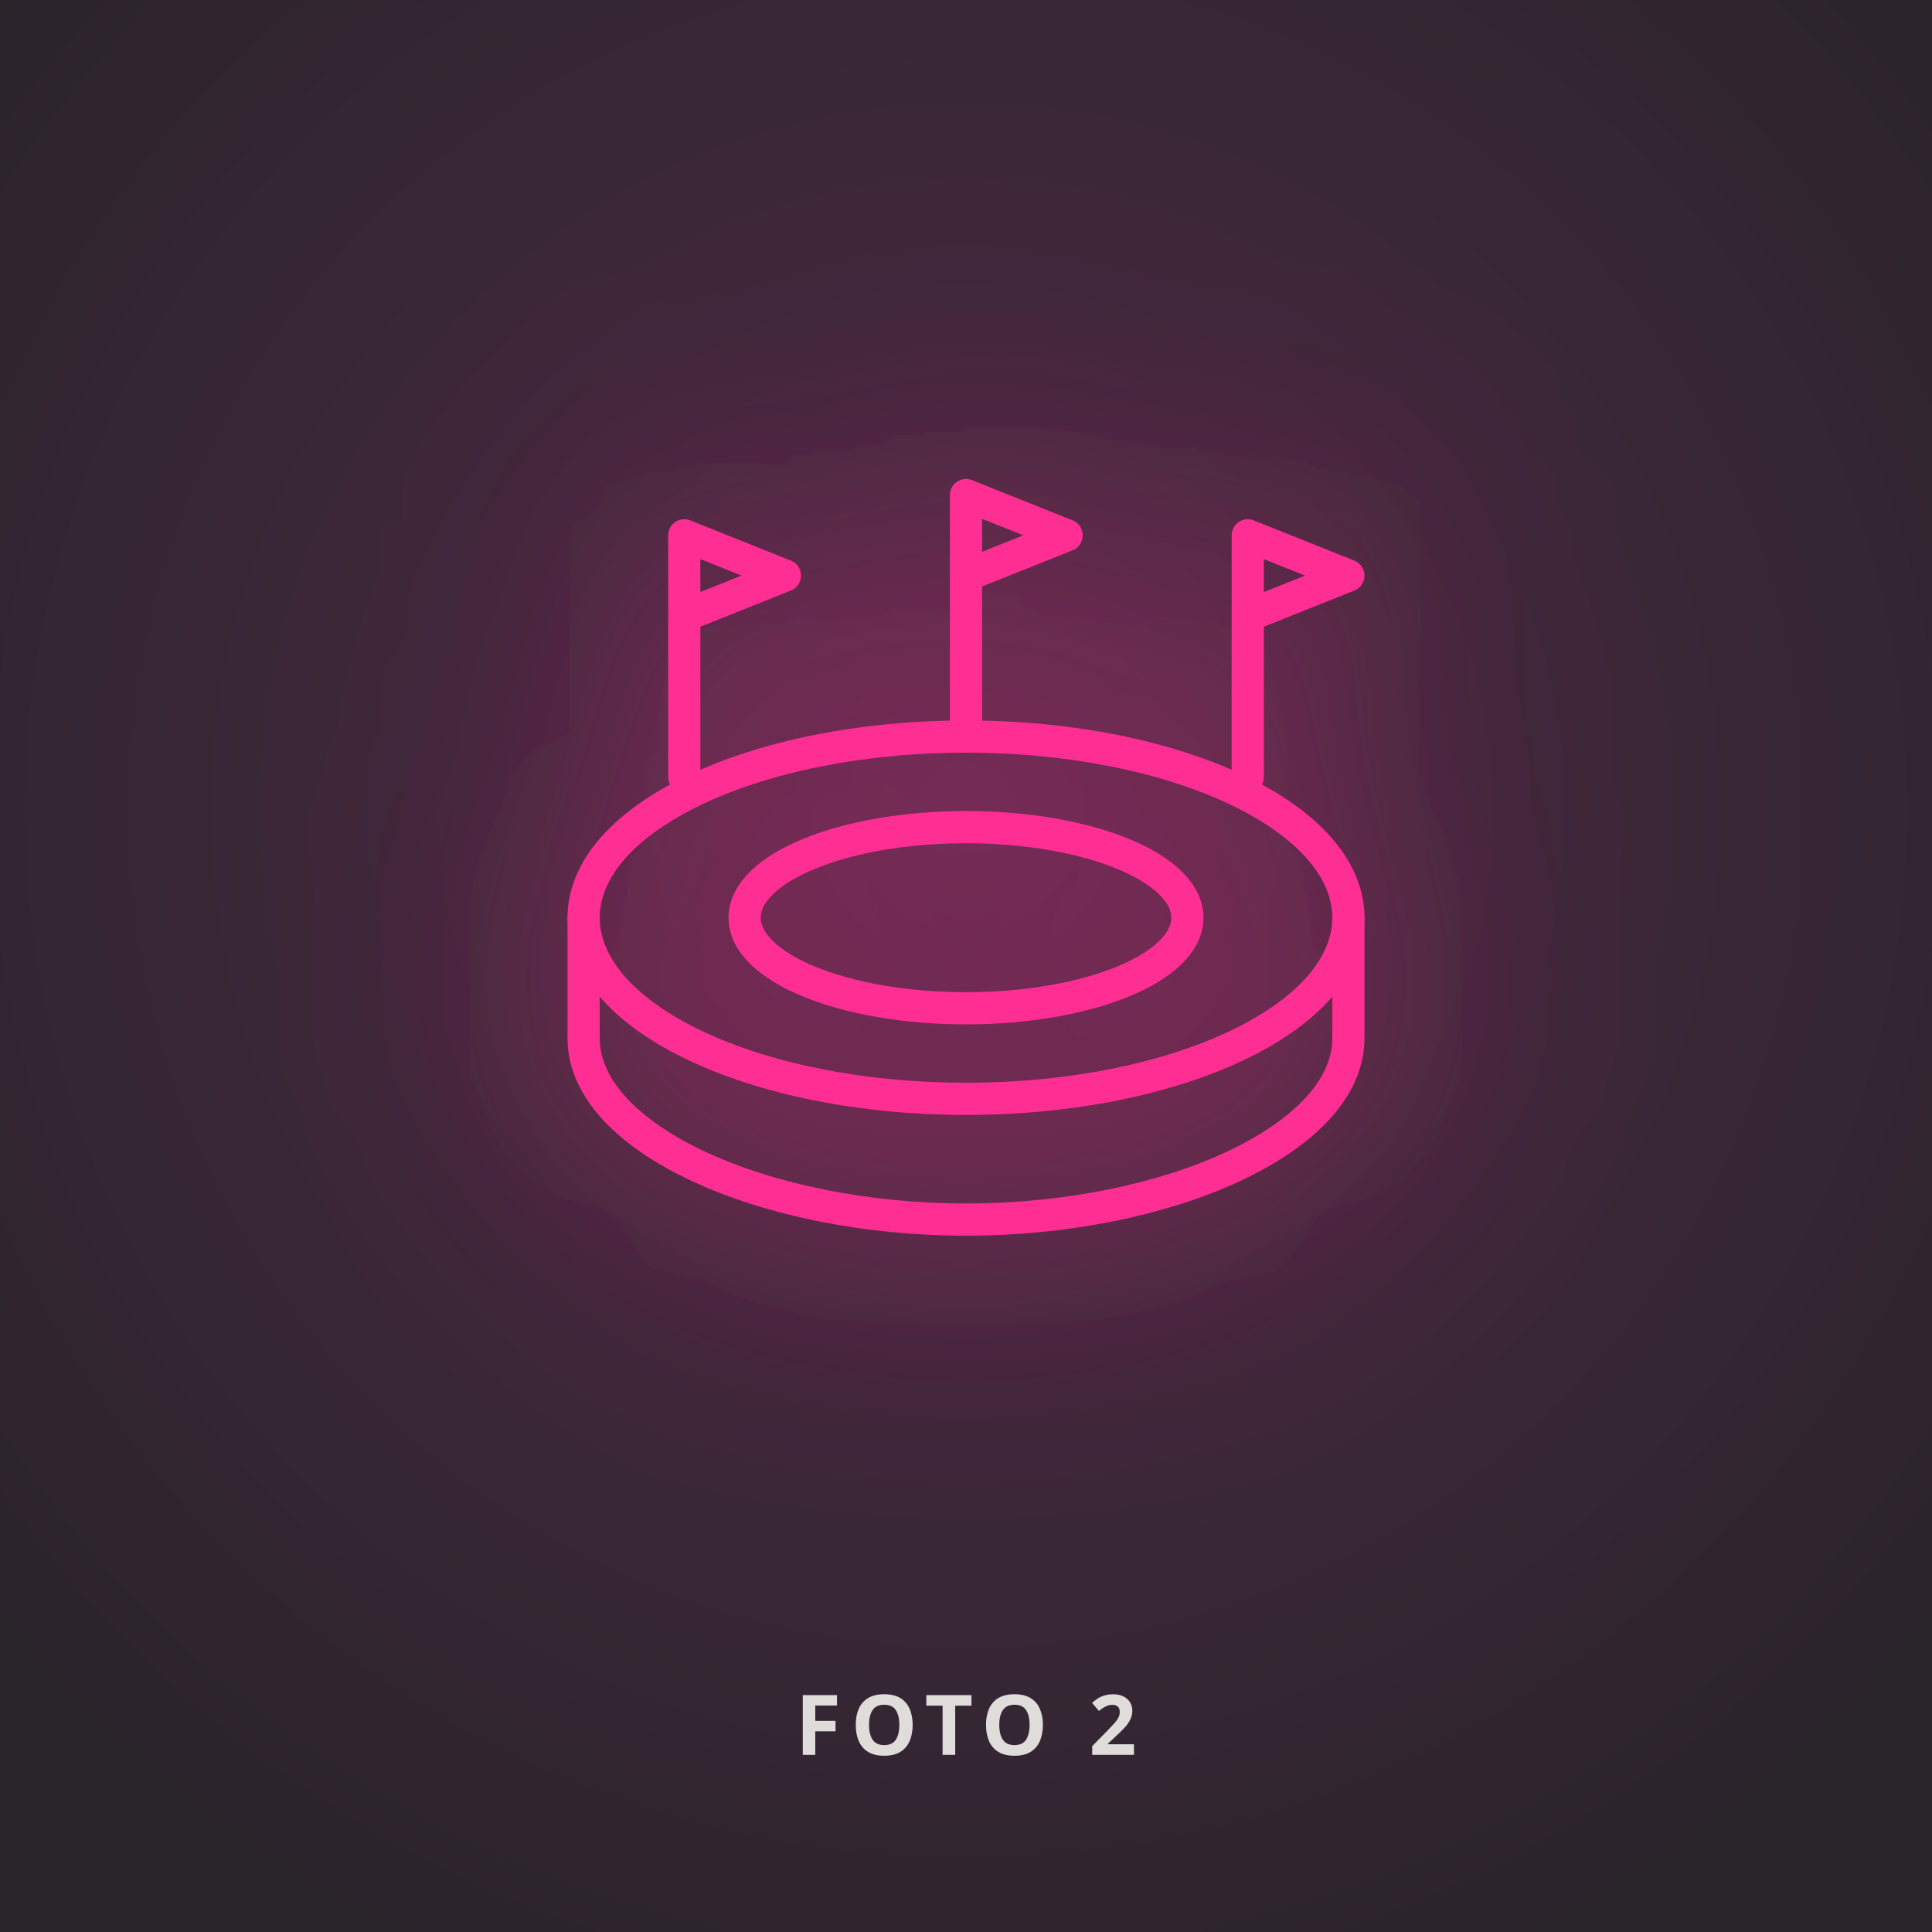
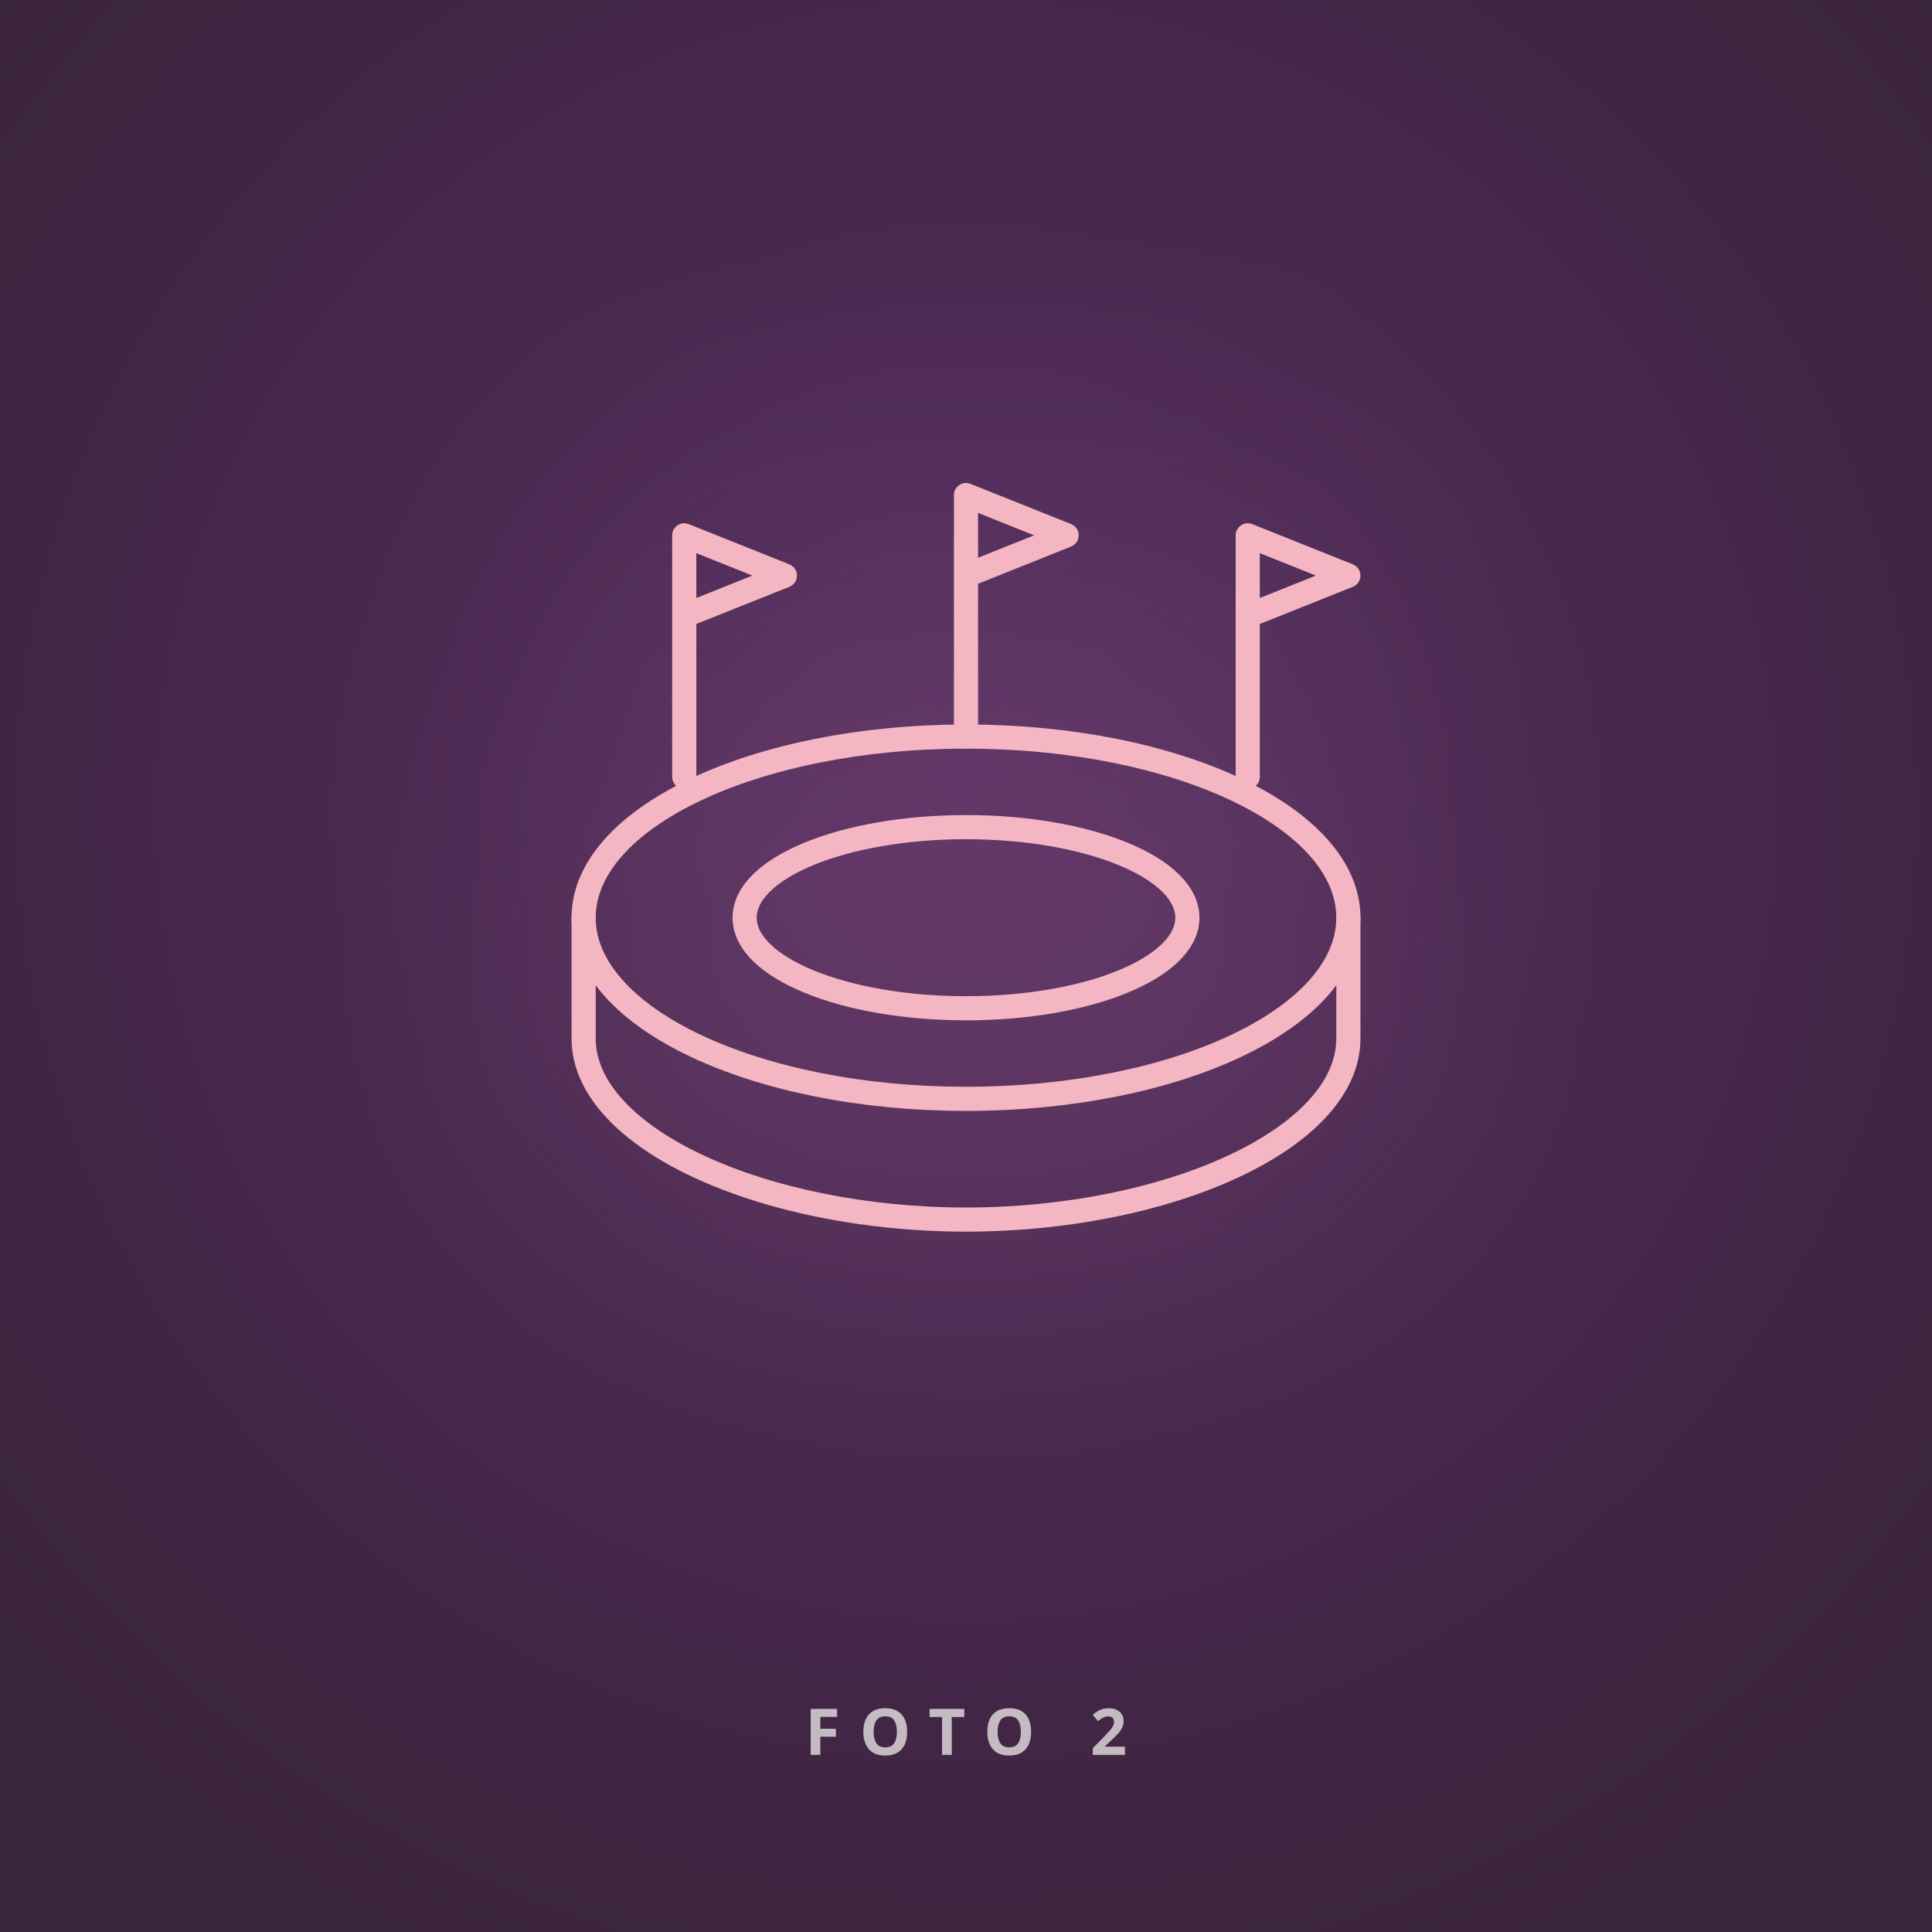
<svg xmlns="http://www.w3.org/2000/svg" viewBox="0 0 600 600">
  <defs>
    <radialGradient id="g" cx="50%" cy="42%" r="65%">
-       <stop offset="0" stop-color="#4f2a45" />
-       <stop offset="1" stop-color="#2a242b" />
+       <stop offset="0" stop-color="#552b61" />
+       <stop offset="1" stop-color="#3a243b" />
    </radialGradient>
    <filter id="b" x="-50%" y="-50%" width="200%" height="200%">
-       <feGaussianBlur stdDeviation="6" />
+       <feGaussianBlur stdDeviation="8" />
    </filter>
  </defs>
  <rect width="600" height="600" fill="url(#g)" />
-   <g transform="translate(150 110) scale(6.25)" fill="none" stroke="#ff2e93" stroke-width="1.6" stroke-linecap="round" stroke-linejoin="round">
-     <g filter="url(#b)" opacity=".8">
+   <g transform="translate(150 110) scale(6.25)" fill="none" stroke="#f4b6c2" stroke-width="1.2" stroke-linecap="round" stroke-linejoin="round">
+     <g filter="url(#b)" opacity=".45">
      <ellipse cx="24" cy="28" rx="19" ry="9" />
      <ellipse cx="24" cy="28" rx="11" ry="4.5" />
      <path d="M5 28v6c0 5 9 9 19 9s19-4 19-9v-6" />
      <path d="M10 21V9l5 2-5 2" />
      <path d="M38 21V9l5 2-5 2" />
      <path d="M24 19V7l5 2-5 2" />
    </g>
    <ellipse cx="24" cy="28" rx="19" ry="9" />
    <ellipse cx="24" cy="28" rx="11" ry="4.5" />
    <path d="M5 28v6c0 5 9 9 19 9s19-4 19-9v-6" />
    <path d="M10 21V9l5 2-5 2" />
    <path d="M38 21V9l5 2-5 2" />
    <path d="M24 19V7l5 2-5 2" />
  </g>
-   <text x="300" y="545" fill="#fdfbf7" fill-opacity=".85" font-family="Montserrat,system-ui,sans-serif" font-size="26" font-weight="700" letter-spacing="3" text-anchor="middle">FOTO 2</text>
+   <text x="300" y="545" fill="#fdfbf7" fill-opacity=".7" font-family="Montserrat,system-ui,sans-serif" font-size="20" font-weight="600" letter-spacing="6" text-anchor="middle">FOTO 2</text>
</svg>
